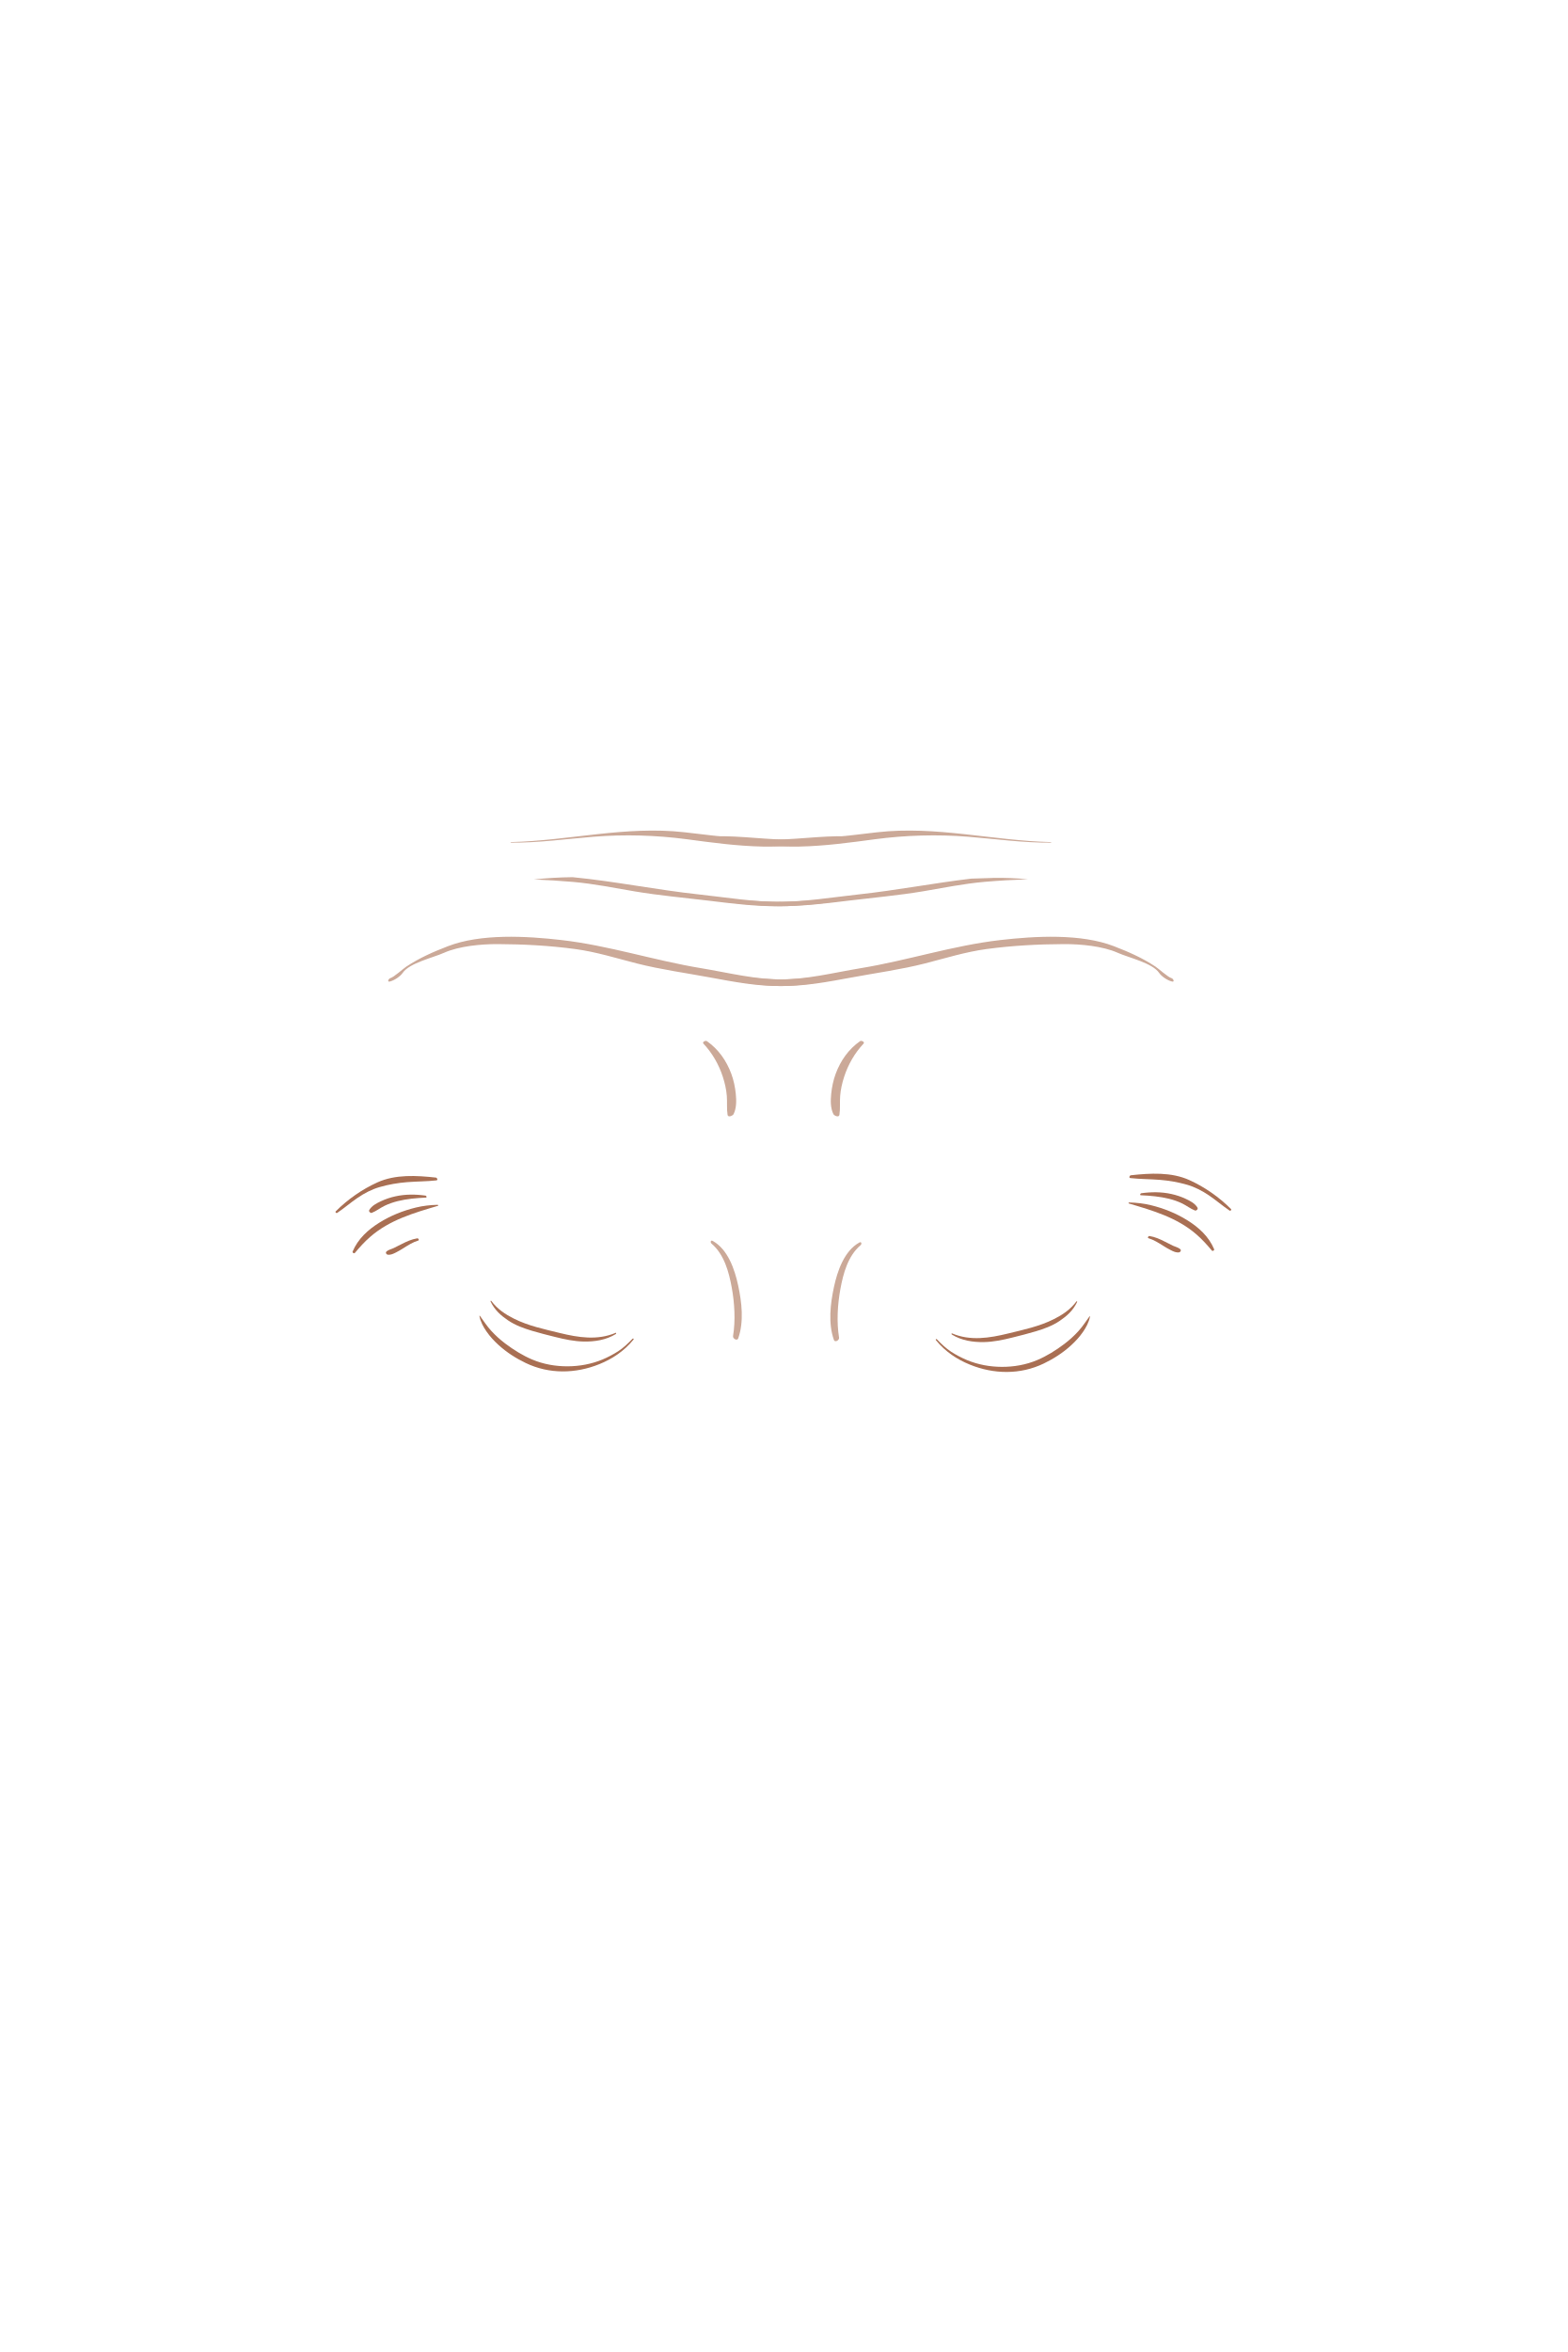
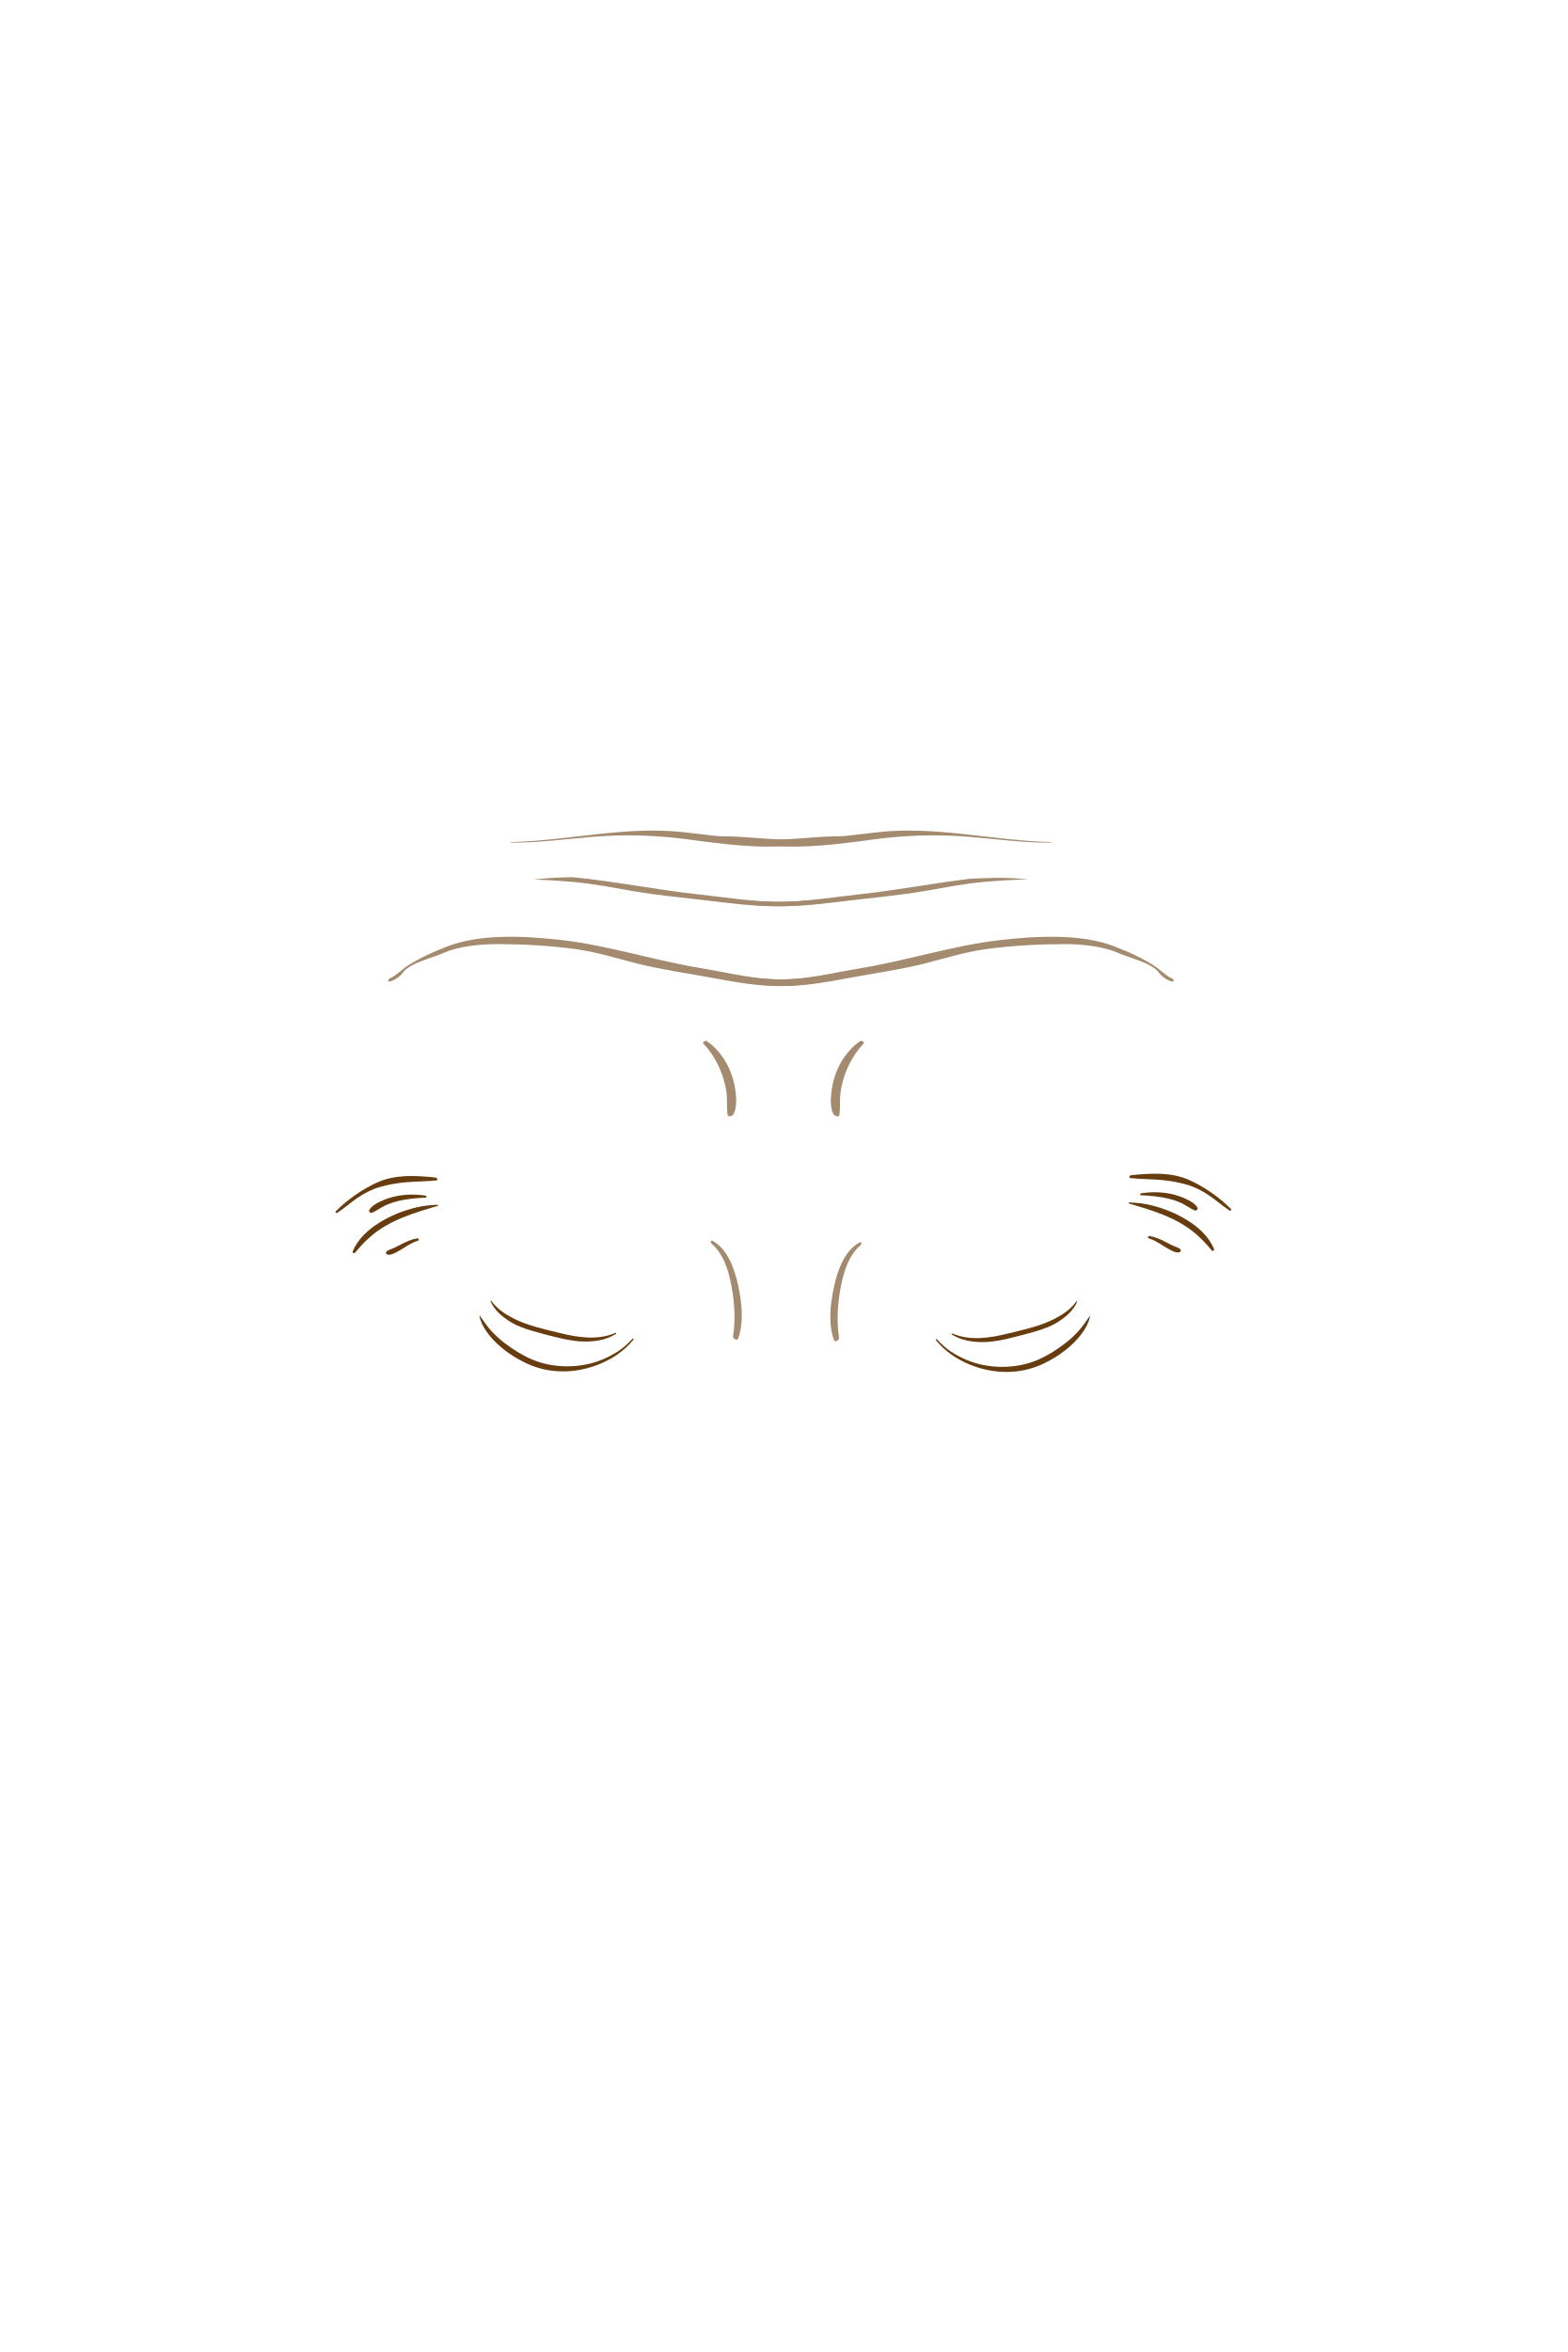
<svg xmlns="http://www.w3.org/2000/svg" version="1.1" viewBox="0 0 400 600">
  <defs>
    <style>
      .st0, .st1, .st2 {
        opacity: .6;
      }

+       .st3 {
+         isolation: isolate;
+       }
+ 
      .st1 {
        mix-blend-mode: multiply;
      }

-       .st1, .st2, .st3 {
-         fill: #a96f53;
-       }
- 
-       .st4 {
-         isolation: isolate;
+       .st1, .st2, .st4 {
+         fill: #673d0f;
      }
    </style>
  </defs>
-   <g class="st4">
+   <g class="st3">
    <g id="Eye_Line_Style">
      <g id="underEye_Wrinkles_2">
-         <path class="st3" d="M157.08,340.01c-4.64,1.98-9.55,1.19-14.25.04-3.94-.97-7.98-1.79-11.76-3.69-2.07-1.04-4.12-2.36-5.73-4.51-.06-.08-.23.03-.18.14,1.09,2.28,2.7,3.63,4.43,4.81,1.92,1.31,4.04,2.05,6.12,2.68,1.97.6,3.95,1.08,5.93,1.58,2.43.61,4.89,1.13,7.36,1.17,2.72.04,5.6-.37,8.12-1.91.15-.09.12-.4-.06-.32Z" />
-         <path class="st3" d="M161.39,341.52c-1.15,1.21-2.35,2.34-3.68,3.2-1.28.82-2.63,1.52-3.98,2.09-2.87,1.19-5.9,1.73-8.9,1.74-3.05.01-6.14-.51-9.05-1.74-2.41-1.02-4.72-2.45-6.9-4.1-1.26-.95-2.46-2.03-3.57-3.25-1.07-1.16-1.93-2.51-2.88-3.81-.03-.04-.12,0-.11.06.27,1.45,1.03,2.83,1.79,3.92.9,1.31,1.93,2.41,3.03,3.42,2.14,1.96,4.52,3.46,6.97,4.64,6.02,2.9,12.77,2.76,18.86.29,3.16-1.28,6.24-3.25,8.67-6.25.16-.2-.1-.36-.23-.22Z" />
-         <path class="st3" d="M242.92,340.15c4.64,1.98,9.55,1.19,14.25.04,3.94-.97,7.98-1.79,11.76-3.69,2.07-1.04,4.12-2.36,5.73-4.51.06-.08.23.03.18.14-1.09,2.28-2.7,3.63-4.43,4.81-1.92,1.31-4.04,2.05-6.12,2.68-1.97.6-3.95,1.08-5.93,1.58-2.43.61-4.89,1.13-7.36,1.17-2.72.04-5.6-.37-8.12-1.91-.15-.09-.12-.4.06-.32Z" />
-         <path class="st3" d="M239.05,341.66c1.15,1.21,2.35,2.34,3.68,3.2,1.28.82,2.63,1.52,3.98,2.09,2.87,1.19,5.9,1.73,8.9,1.74,3.05.01,6.14-.51,9.05-1.74,2.41-1.02,4.72-2.45,6.9-4.1,1.26-.95,2.46-2.03,3.57-3.25,1.07-1.16,1.93-2.51,2.88-3.81.03-.04.12,0,.11.06-.27,1.45-1.03,2.83-1.79,3.92-.9,1.31-1.93,2.41-3.03,3.42-2.14,1.96-4.52,3.46-6.97,4.64-6.02,2.9-12.77,2.76-18.86.29-3.16-1.28-6.24-3.25-8.67-6.25-.16-.2.1-.36.23-.22Z" />
+         <path class="st4" d="M157.08,340.01c-4.64,1.98-9.55,1.19-14.25.04-3.94-.97-7.98-1.79-11.76-3.69-2.07-1.04-4.12-2.36-5.73-4.51-.06-.08-.23.03-.18.14,1.09,2.28,2.7,3.63,4.43,4.81,1.92,1.31,4.04,2.05,6.12,2.68,1.97.6,3.95,1.08,5.93,1.58,2.43.61,4.89,1.13,7.36,1.17,2.72.04,5.6-.37,8.12-1.91.15-.09.12-.4-.06-.32Z" />
+         <path class="st4" d="M161.39,341.52c-1.15,1.21-2.35,2.34-3.68,3.2-1.28.82-2.63,1.52-3.98,2.09-2.87,1.19-5.9,1.73-8.9,1.74-3.05.01-6.14-.51-9.05-1.74-2.41-1.02-4.72-2.45-6.9-4.1-1.26-.95-2.46-2.03-3.57-3.25-1.07-1.16-1.93-2.51-2.88-3.81-.03-.04-.12,0-.11.06.27,1.45,1.03,2.83,1.79,3.92.9,1.31,1.93,2.41,3.03,3.42,2.14,1.96,4.52,3.46,6.97,4.64,6.02,2.9,12.77,2.76,18.86.29,3.16-1.28,6.24-3.25,8.67-6.25.16-.2-.1-.36-.23-.22Z" />
+         <path class="st4" d="M242.92,340.15c4.64,1.98,9.55,1.19,14.25.04,3.94-.97,7.98-1.79,11.76-3.69,2.07-1.04,4.12-2.36,5.73-4.51.06-.08.23.03.18.14-1.09,2.28-2.7,3.63-4.43,4.81-1.92,1.31-4.04,2.05-6.12,2.68-1.97.6-3.95,1.08-5.93,1.58-2.43.61-4.89,1.13-7.36,1.17-2.72.04-5.6-.37-8.12-1.91-.15-.09-.12-.4.06-.32Z" />
+         <path class="st4" d="M239.05,341.66c1.15,1.21,2.35,2.34,3.68,3.2,1.28.82,2.63,1.52,3.98,2.09,2.87,1.19,5.9,1.73,8.9,1.74,3.05.01,6.14-.51,9.05-1.74,2.41-1.02,4.72-2.45,6.9-4.1,1.26-.95,2.46-2.03,3.57-3.25,1.07-1.16,1.93-2.51,2.88-3.81.03-.04.12,0,.11.06-.27,1.45-1.03,2.83-1.79,3.92-.9,1.31-1.93,2.41-3.03,3.42-2.14,1.96-4.52,3.46-6.97,4.64-6.02,2.9-12.77,2.76-18.86.29-3.16-1.28-6.24-3.25-8.67-6.25-.16-.2.1-.36.23-.22Z" />
      </g>
      <g id="eye_Wrinkles_2">
-         <path class="st3" d="M85.67,309.01c3.05-3.06,6.76-5.63,10.6-7.37,4.64-2.11,10.03-1.77,14.93-1.24.35.04.61.67.14.72-2.49.28-4.99.25-7.48.45-2.36.19-4.74.6-7.02,1.26-1.99.58-3.83,1.54-5.57,2.72-1.8,1.22-3.45,2.66-5.25,3.87-.21.14-.57-.2-.36-.4Z" />
-         <path class="st3" d="M94.21,308.68c.66-1.11,1.88-1.72,2.98-2.24,1.18-.56,2.42-.97,3.69-1.25,2.53-.56,5.13-.55,7.69-.19.23.03.43.49.1.51-2.41.11-4.84.32-7.19.9-1.16.29-2.3.68-3.39,1.21-1.1.54-2.09,1.34-3.23,1.78-.33.13-.86-.35-.64-.71Z" />
-         <path class="st3" d="M89.97,319.28c1.35-3.25,3.96-5.59,6.78-7.35,2.9-1.82,6.07-3.08,9.34-3.88,1.84-.45,3.67-.65,5.56-.7.1,0,.26.2.11.25-6.11,1.82-12.3,3.57-17.31,7.93-1.42,1.24-2.69,2.64-3.91,4.1-.18.22-.69-.06-.57-.35Z" />
-         <path class="st3" d="M98.57,319.31c.49-.49,1.27-.64,1.87-.92.68-.32,1.34-.67,2.01-1.01,1.3-.67,2.59-1.25,4.03-1.48.25-.04.58.46.25.56-1.37.41-2.62,1.21-3.84,1.98-.61.38-1.23.75-1.87,1.07-.68.34-1.34.67-2.11.56-.31-.04-.61-.49-.34-.76Z" />
-         <path class="st3" d="M314.09,308.42c-3.05-3.06-6.76-5.63-10.6-7.37-4.64-2.11-10.03-1.77-14.93-1.24-.35.04-.61.67-.14.72,2.49.28,4.99.25,7.48.45,2.36.19,4.74.6,7.02,1.26,1.99.58,3.83,1.54,5.57,2.72,1.8,1.22,3.45,2.66,5.25,3.87.21.14.57-.2.36-.4Z" />
-         <path class="st3" d="M305.55,308.08c-.66-1.11-1.88-1.72-2.98-2.24-1.18-.56-2.42-.97-3.69-1.25-2.53-.56-5.13-.55-7.69-.19-.23.03-.43.49-.1.51,2.41.11,4.84.32,7.19.9,1.16.29,2.3.68,3.39,1.21,1.1.54,2.09,1.34,3.23,1.78.33.13.86-.35.64-.71Z" />
-         <path class="st3" d="M309.79,318.68c-1.35-3.25-3.96-5.59-6.78-7.35-2.9-1.82-6.07-3.08-9.34-3.88-1.84-.45-3.67-.65-5.56-.7-.1,0-.26.2-.11.25,6.11,1.82,12.3,3.57,17.31,7.93,1.42,1.24,2.69,2.64,3.91,4.1.18.22.69-.06.57-.35Z" />
-         <path class="st3" d="M301.19,318.72c-.49-.49-1.27-.64-1.87-.92-.68-.32-1.34-.67-2.01-1.01-1.3-.67-2.59-1.25-4.03-1.48-.25-.04-.58.46-.25.56,1.37.41,2.62,1.21,3.84,1.98.61.38,1.23.75,1.87,1.07.68.34,1.34.67,2.11.56.31-.04.61-.49.34-.76Z" />
+         <path class="st4" d="M85.67,309.01c3.05-3.06,6.76-5.63,10.6-7.37,4.64-2.11,10.03-1.77,14.93-1.24.35.04.61.67.14.72-2.49.28-4.99.25-7.48.45-2.36.19-4.74.6-7.02,1.26-1.99.58-3.83,1.54-5.57,2.72-1.8,1.22-3.45,2.66-5.25,3.87-.21.14-.57-.2-.36-.4Z" />
+         <path class="st4" d="M94.21,308.68c.66-1.11,1.88-1.72,2.98-2.24,1.18-.56,2.42-.97,3.69-1.25,2.53-.56,5.13-.55,7.69-.19.23.03.43.49.1.51-2.41.11-4.84.32-7.19.9-1.16.29-2.3.68-3.39,1.21-1.1.54-2.09,1.34-3.23,1.78-.33.13-.86-.35-.64-.71Z" />
+         <path class="st4" d="M89.97,319.28c1.35-3.25,3.96-5.59,6.78-7.35,2.9-1.82,6.07-3.08,9.34-3.88,1.84-.45,3.67-.65,5.56-.7.1,0,.26.2.11.25-6.11,1.82-12.3,3.57-17.31,7.93-1.42,1.24-2.69,2.64-3.91,4.1-.18.22-.69-.06-.57-.35Z" />
+         <path class="st4" d="M98.57,319.31c.49-.49,1.27-.64,1.87-.92.68-.32,1.34-.67,2.01-1.01,1.3-.67,2.59-1.25,4.03-1.48.25-.04.58.46.25.56-1.37.41-2.62,1.21-3.84,1.98-.61.38-1.23.75-1.87,1.07-.68.34-1.34.67-2.11.56-.31-.04-.61-.49-.34-.76Z" />
+         <path class="st4" d="M314.09,308.42c-3.05-3.06-6.76-5.63-10.6-7.37-4.64-2.11-10.03-1.77-14.93-1.24-.35.04-.61.67-.14.72,2.49.28,4.99.25,7.48.45,2.36.19,4.74.6,7.02,1.26,1.99.58,3.83,1.54,5.57,2.72,1.8,1.22,3.45,2.66,5.25,3.87.21.14.57-.2.36-.4Z" />
+         <path class="st4" d="M305.55,308.08c-.66-1.11-1.88-1.72-2.98-2.24-1.18-.56-2.42-.97-3.69-1.25-2.53-.56-5.13-.55-7.69-.19-.23.03-.43.49-.1.51,2.41.11,4.84.32,7.19.9,1.16.29,2.3.68,3.39,1.21,1.1.54,2.09,1.34,3.23,1.78.33.13.86-.35.64-.71Z" />
+         <path class="st4" d="M309.79,318.68c-1.35-3.25-3.96-5.59-6.78-7.35-2.9-1.82-6.07-3.08-9.34-3.88-1.84-.45-3.67-.65-5.56-.7-.1,0-.26.2-.11.25,6.11,1.82,12.3,3.57,17.31,7.93,1.42,1.24,2.69,2.64,3.91,4.1.18.22.69-.06.57-.35Z" />
+         <path class="st4" d="M301.19,318.72c-.49-.49-1.27-.64-1.87-.92-.68-.32-1.34-.67-2.01-1.01-1.3-.67-2.59-1.25-4.03-1.48-.25-.04-.58.46-.25.56,1.37.41,2.62,1.21,3.84,1.98.61.38,1.23.75,1.87,1.07.68.34,1.34.67,2.11.56.31-.04.61-.49.34-.76Z" />
      </g>
      <g id="upper_Wrinkles_2" class="st0">
        <g>
-           <path class="st3" d="M214.2,248.98c-4.74.1-9.41.8-14.15.87-7.18.11-14.16-1.71-21.14-2.86-12.03-1.98-23.49-5.78-35.64-7.18-8.95-1.03-20.57-1.69-29.01,1.58-3.85,1.49-7.18,2.96-10.54,5.16-.91.6-3.18,2.71-4.12,2.97-.47.13-.89,1.06-.14.87,1.2-.3,2.68-1.32,3.27-2.19,1.76-2.56,7.68-3.85,10.61-5.16,3.8-1.69,9.43-2.21,13.66-2.2,6.64.03,13.19.38,19.74,1.26,5.43.73,10.53,2.35,15.76,3.68,6.14,1.56,12.47,2.42,18.72,3.58,6.01,1.1,11.91,2.25,18.09,2.18,4.83-.05,9.97-.89,14.66-1.83.32-.07.77-.76.22-.75Z" />
-           <path class="st3" d="M184.31,248.98c4.73.1,9.41.8,14.14.87,7.19.11,14.16-1.71,21.14-2.86,12.04-1.98,23.5-5.78,35.65-7.18,8.95-1.03,20.57-1.69,29.01,1.58,3.85,1.49,7.18,2.96,10.53,5.16.91.6,3.19,2.71,4.12,2.97.47.13.89,1.06.14.87-1.2-.3-2.68-1.32-3.27-2.19-1.76-2.56-7.68-3.85-10.62-5.16-3.8-1.69-9.43-2.21-13.66-2.2-6.64.03-13.19.38-19.74,1.26-5.42.73-10.53,2.35-15.76,3.68-6.13,1.56-12.47,2.42-18.72,3.58-6.01,1.1-11.91,2.25-18.09,2.18-4.84-.05-9.97-.89-14.66-1.83-.32-.07-.77-.76-.22-.75Z" />
+           <path class="st4" d="M214.2,248.98c-4.74.1-9.41.8-14.15.87-7.18.11-14.16-1.71-21.14-2.86-12.03-1.98-23.49-5.78-35.64-7.18-8.95-1.03-20.57-1.69-29.01,1.58-3.85,1.49-7.18,2.96-10.54,5.16-.91.6-3.18,2.71-4.12,2.97-.47.13-.89,1.06-.14.87,1.2-.3,2.68-1.32,3.27-2.19,1.76-2.56,7.68-3.85,10.61-5.16,3.8-1.69,9.43-2.21,13.66-2.2,6.64.03,13.19.38,19.74,1.26,5.43.73,10.53,2.35,15.76,3.68,6.14,1.56,12.47,2.42,18.72,3.58,6.01,1.1,11.91,2.25,18.09,2.18,4.83-.05,9.97-.89,14.66-1.83.32-.07.77-.76.22-.75Z" />
+           <path class="st4" d="M184.31,248.98c4.73.1,9.41.8,14.14.87,7.19.11,14.16-1.71,21.14-2.86,12.04-1.98,23.5-5.78,35.65-7.18,8.95-1.03,20.57-1.69,29.01,1.58,3.85,1.49,7.18,2.96,10.53,5.16.91.6,3.19,2.71,4.12,2.97.47.13.89,1.06.14.87-1.2-.3-2.68-1.32-3.27-2.19-1.76-2.56-7.68-3.85-10.62-5.16-3.8-1.69-9.43-2.21-13.66-2.2-6.64.03-13.19.38-19.74,1.26-5.42.73-10.53,2.35-15.76,3.68-6.13,1.56-12.47,2.42-18.72,3.58-6.01,1.1-11.91,2.25-18.09,2.18-4.84-.05-9.97-.89-14.66-1.83-.32-.07-.77-.76-.22-.75Z" />
        </g>
        <g>
-           <path class="st3" d="M213.68,229.48c-4.73.07-9.41.53-14.14.58-7.18.07-14.16-1.13-21.14-1.88-10.92-1.18-21.37-3.34-32.29-4.41-3.33.03-6.63.24-9.9.58,3.35.13,6.68.34,10.02.63,5.42.48,10.53,1.54,15.75,2.42,6.13,1.03,12.47,1.6,18.72,2.35,6.01.73,11.91,1.48,18.09,1.44,4.84-.03,9.96-.59,14.65-1.21.32-.04.78-.5.22-.49Z" />
-           <path class="st3" d="M253.28,223.97c-1.83.04-3.65.12-5.48.17-9.65,1.15-19.01,2.97-28.73,4.03-6.98.76-13.96,1.95-21.14,1.88-4.74-.05-9.41-.51-14.15-.58-.55,0-.1.45.22.49,4.69.62,9.82,1.17,14.66,1.21,6.18.04,12.08-.71,18.09-1.44,6.25-.76,12.58-1.32,18.72-2.35,5.22-.88,10.33-1.94,15.75-2.42,3.68-.32,7.36-.53,11.06-.66-3.02-.27-6.04-.41-9.01-.34Z" />
+           <path class="st4" d="M213.68,229.48c-4.73.07-9.41.53-14.14.58-7.18.07-14.16-1.13-21.14-1.88-10.92-1.18-21.37-3.34-32.29-4.41-3.33.03-6.63.24-9.9.58,3.35.13,6.68.34,10.02.63,5.42.48,10.53,1.54,15.75,2.42,6.13,1.03,12.47,1.6,18.72,2.35,6.01.73,11.91,1.48,18.09,1.44,4.84-.03,9.96-.59,14.65-1.21.32-.04.78-.5.22-.49Z" />
+           <path class="st4" d="M253.28,223.97c-1.83.04-3.65.12-5.48.17-9.65,1.15-19.01,2.97-28.73,4.03-6.98.76-13.96,1.95-21.14,1.88-4.74-.05-9.41-.51-14.15-.58-.55,0-.1.45.22.49,4.69.62,9.82,1.17,14.66,1.21,6.18.04,12.08-.71,18.09-1.44,6.25-.76,12.58-1.32,18.72-2.35,5.22-.88,10.33-1.94,15.75-2.42,3.68-.32,7.36-.53,11.06-.66-3.02-.27-6.04-.41-9.01-.34Z" />
        </g>
        <g>
-           <path class="st3" d="M218.76,213.48c-6.86-.57-13.74.56-20.61.71-7.91.17-15.69-1.01-23.51-1.88-15.01-1.69-29.39,2.14-44.28,2.51-.06,0-.13.14-.05.14,7.13.06,14.12-.94,21.21-1.51,7.79-.63,15.96-.39,23.7.64,6.43.86,12.79,1.73,19.3,1.87,8.04.18,16.07-1.27,24.05-2.05.14-.02.4-.4.19-.41Z" />
-           <path class="st3" d="M179.74,213.48c6.87-.57,13.74.56,20.61.71,7.91.17,15.69-1.01,23.51-1.88,15.01-1.69,29.39,2.14,44.28,2.51.06,0,.13.14.05.14-7.13.06-14.12-.94-21.21-1.51-7.79-.63-15.96-.39-23.7.64-6.42.86-12.78,1.73-19.29,1.87-8.04.18-16.06-1.27-24.05-2.05-.14-.02-.4-.4-.19-.41Z" />
+           <path class="st4" d="M218.76,213.48c-6.86-.57-13.74.56-20.61.71-7.91.17-15.69-1.01-23.51-1.88-15.01-1.69-29.39,2.14-44.28,2.51-.06,0-.13.14-.05.14,7.13.06,14.12-.94,21.21-1.51,7.79-.63,15.96-.39,23.7.64,6.43.86,12.79,1.73,19.3,1.87,8.04.18,16.07-1.27,24.05-2.05.14-.02.4-.4.19-.41Z" />
+           <path class="st4" d="M179.74,213.48c6.87-.57,13.74.56,20.61.71,7.91.17,15.69-1.01,23.51-1.88,15.01-1.69,29.39,2.14,44.28,2.51.06,0,.13.14.05.14-7.13.06-14.12-.94-21.21-1.51-7.79-.63-15.96-.39-23.7.64-6.42.86-12.78,1.73-19.29,1.87-8.04.18-16.06-1.27-24.05-2.05-.14-.02-.4-.4-.19-.41Z" />
        </g>
      </g>
      <g id="betweenEyes_Wrinkles_2">
        <path class="st1" d="M187.74,279.06c-.18-1.76-.54-3.51-1.16-5.17-1.24-3.33-3.28-6.24-6.21-8.29-.35-.24-1.28.21-.89.63,2.25,2.39,3.96,5.37,4.96,8.49.51,1.58.88,3.2,1.01,4.86.13,1.6-.06,3.23.19,4.82.12.76,1.34.22,1.54-.19.76-1.57.73-3.44.56-5.14Z" />
        <path class="st1" d="M212.08,279.06c.18-1.76.54-3.51,1.16-5.17,1.24-3.33,3.28-6.24,6.21-8.29.35-.24,1.28.21.89.63-2.25,2.39-3.96,5.37-4.96,8.49-.51,1.58-.88,3.2-1.01,4.86-.13,1.6.06,3.23-.19,4.82-.12.76-1.34.22-1.54-.19-.76-1.57-.73-3.44-.56-5.14Z" />
      </g>
      <g id="betweenEyes_Wrinkles_1">
        <path class="st2" d="M181.87,316.57c3.86,2.14,5.6,7.29,6.47,11.33.93,4.32,1.51,9.26.02,13.52-.26.75-1.42.07-1.32-.58.65-4,.39-8.4-.33-12.37-.73-4-1.94-8.49-5.16-11.22-.36-.31-.24-.99.31-.68Z" />
        <path class="st2" d="M219.26,316.97c-3.86,2.14-5.6,7.29-6.47,11.33-.93,4.32-1.51,9.26-.02,13.52.26.75,1.42.07,1.32-.58-.65-4-.39-8.4.33-12.37.73-4,1.94-8.49,5.16-11.22.36-.31.24-.99-.31-.68Z" />
      </g>
    </g>
  </g>
</svg>
